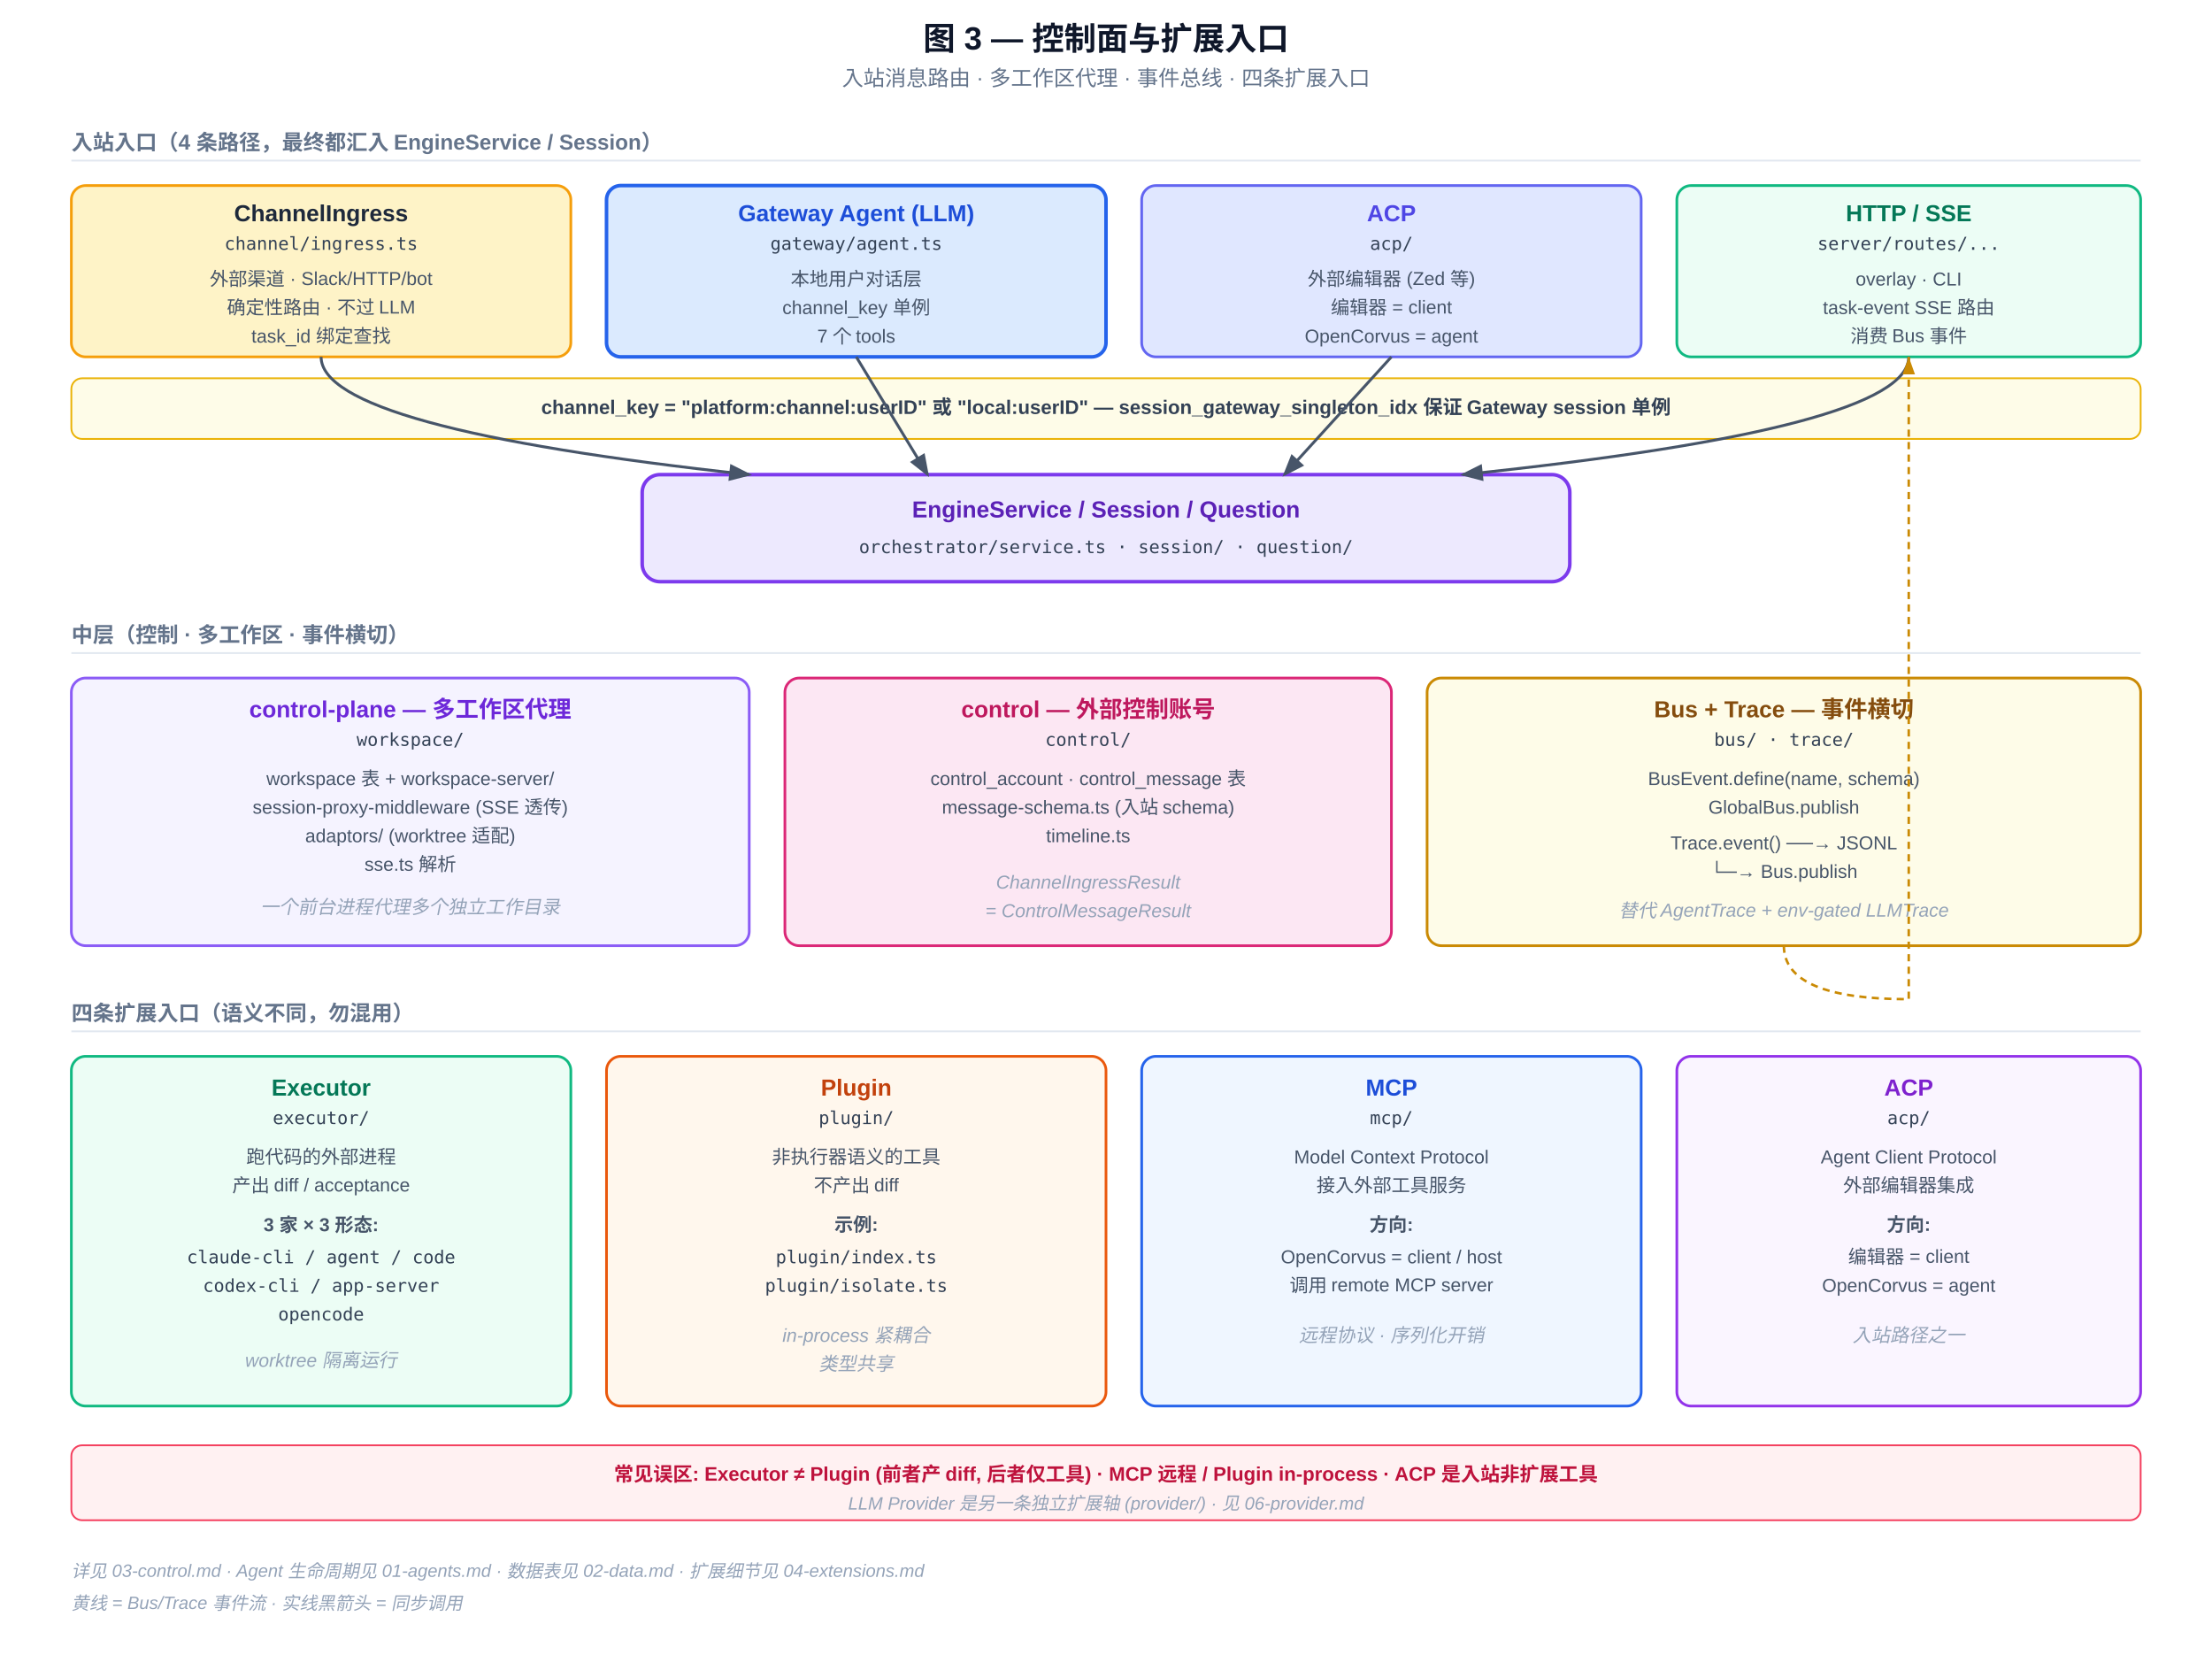
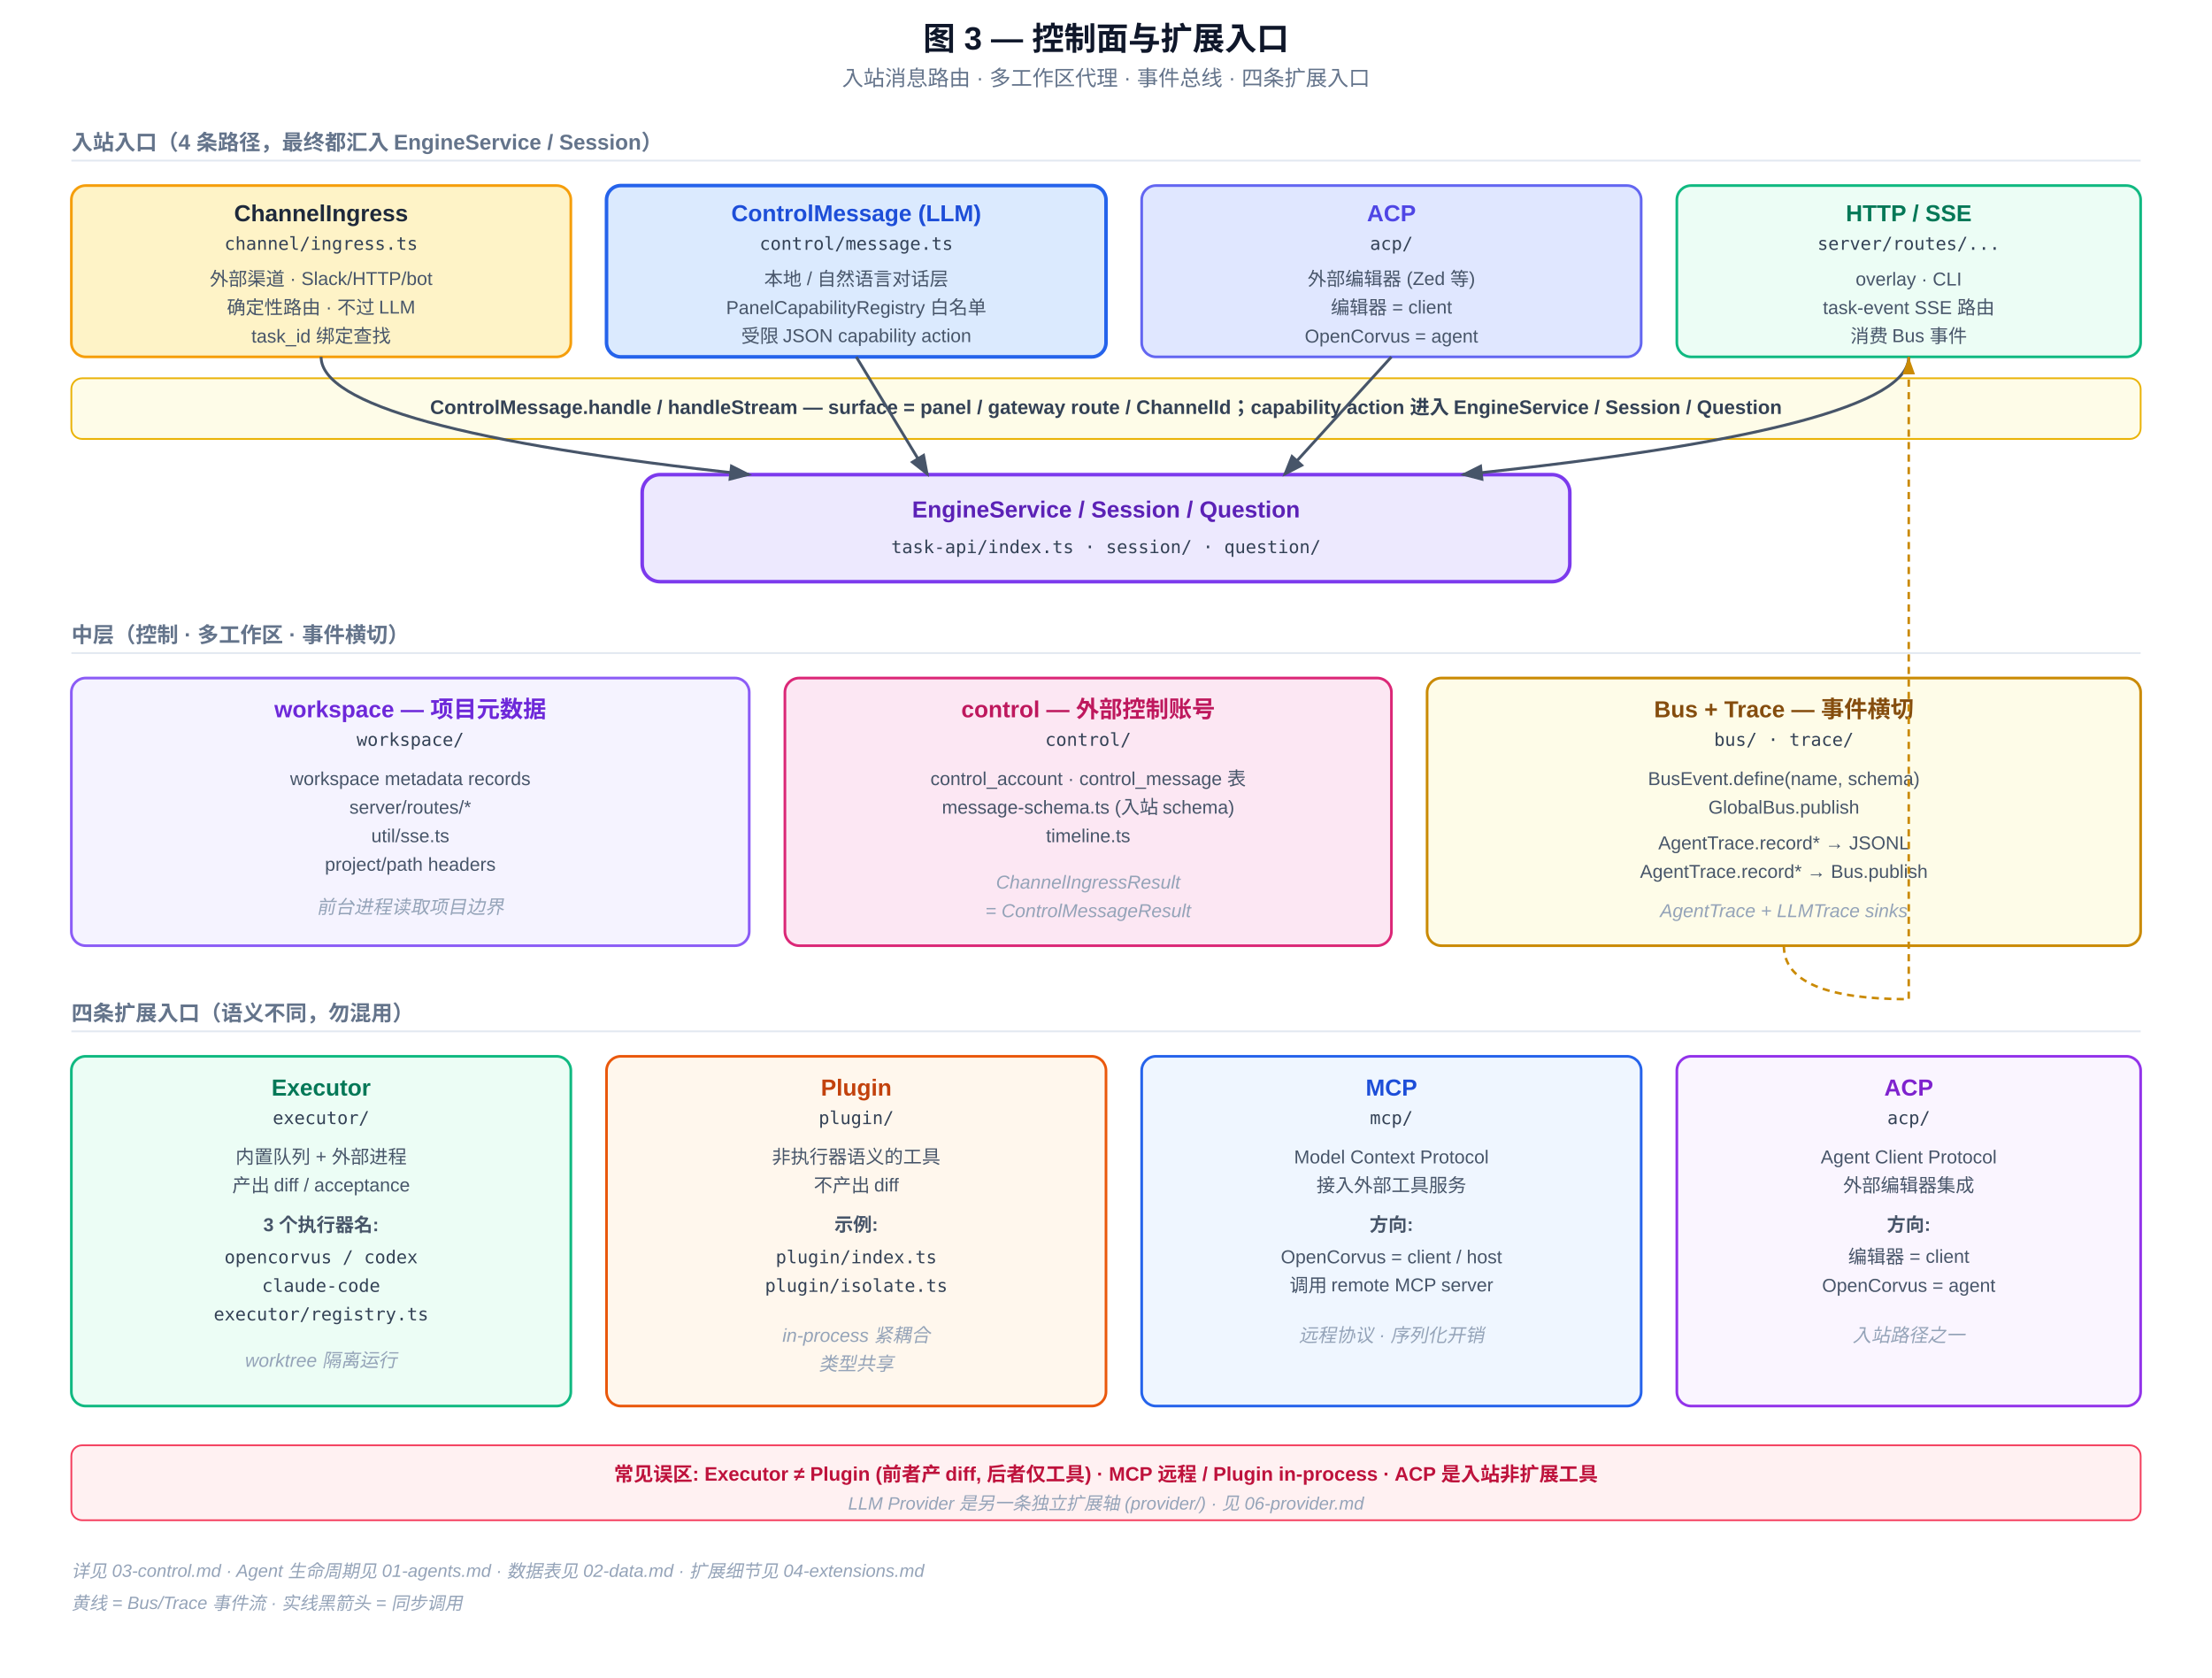
<svg xmlns="http://www.w3.org/2000/svg" viewBox="0 0 1240 940" width="100%" height="100%">
  <defs>
    <style>
      text { font-family: 'Segoe UI', Arial, sans-serif; }
      .ingress { fill: #fef3c7; stroke: #f59e0b; stroke-width: 1.5; rx: 8; }
-       .gateway { fill: #dbeafe; stroke: #2563eb; stroke-width: 2; rx: 8; }
+       .dialog { fill: #dbeafe; stroke: #2563eb; stroke-width: 2; rx: 8; }
      .acp     { fill: #e0e7ff; stroke: #6366f1; stroke-width: 1.5; rx: 8; }
      .http    { fill: #ecfdf5; stroke: #10b981; stroke-width: 1.5; rx: 8; }
      .cp      { fill: #f5f3ff; stroke: #8b5cf6; stroke-width: 1.5; rx: 8; }
      .ctrl    { fill: #fce7f3; stroke: #db2777; stroke-width: 1.5; rx: 8; }
      .bus     { fill: #fefce8; stroke: #ca8a04; stroke-width: 1.5; rx: 8; }
      .ext     { fill: #f1f5f9; stroke: #64748b; stroke-width: 1.5; rx: 8; }
      .ext-exec{ fill: #ecfdf5; stroke: #10b981; stroke-width: 1.5; rx: 8; }
      .ext-plug{ fill: #fff7ed; stroke: #ea580c; stroke-width: 1.5; rx: 8; }
      .ext-mcp { fill: #eff6ff; stroke: #2563eb; stroke-width: 1.5; rx: 8; }
      .ext-acp { fill: #faf5ff; stroke: #9333ea; stroke-width: 1.5; rx: 8; }
      .core    { fill: #ede9fe; stroke: #7c3aed; stroke-width: 2; rx: 10; }
      .arrow   { stroke: #475569; stroke-width: 1.6; fill: none; marker-end: url(#ar); }
      .ev      { stroke: #ca8a04; stroke-width: 1.4; fill: none; stroke-dasharray: 4 3; marker-end: url(#ae); }
      .title{ font-size: 18px; font-weight: 700; fill: #0f172a; text-anchor: middle; }
      .subtitle{ font-size: 12px; fill: #64748b; text-anchor: middle; }
      .h1 { font-size: 14px; font-weight: 700; fill: #0f172a; text-anchor: start; }
      .h2 { font-size: 13px; font-weight: 600; fill: #1e293b; text-anchor: middle; }
      .h3 { font-size: 11px; font-weight: 600; fill: #334155; text-anchor: middle; }
      .body { font-size: 10.5px; fill: #475569; text-anchor: middle; }
      .code { font-family: 'Cascadia Code',Consolas,monospace; font-size: 10px; fill: #334155; text-anchor: middle; }
      .note { font-size: 10px; fill: #94a3b8; text-anchor: start; font-style: italic; }
      .tag  { font-size: 10px; fill: #64748b; text-anchor: middle; }
    </style>
    <marker id="ar" markerWidth="8" markerHeight="6" refX="7" refY="3" orient="auto">
      <polygon points="0 0,8 3,0 6" fill="#475569" />
    </marker>
    <marker id="ae" markerWidth="7" markerHeight="5" refX="7" refY="2.5" orient="auto">
      <polygon points="0 0,7 2.5,0 5" fill="#ca8a04" />
    </marker>
  </defs>
  <text class="title" x="620" y="28">图 3 — 控制面与扩展入口</text>
  <text class="subtitle" x="620" y="48">入站消息路由 · 多工作区代理 · 事件总线 · 四条扩展入口</text>
  <text class="h1" x="40" y="84" style="fill:#64748b;font-size:12px">入站入口（4 条路径，最终都汇入 EngineService / Session）</text>
  <line x1="40" y1="90" x2="1200" y2="90" stroke="#e2e8f0" />
  <rect class="ingress" x="40" y="104" width="280" height="96" />
  <text class="h2" x="180" y="124">ChannelIngress</text>
  <text class="code" x="180" y="140">channel/ingress.ts</text>
  <text class="body" x="180" y="160">外部渠道 · Slack/HTTP/bot</text>
  <text class="body" x="180" y="176">确定性路由 · 不过 LLM</text>
  <text class="body" x="180" y="192">task_id 绑定查找</text>
-   <rect class="gateway" x="340" y="104" width="280" height="96" />
-   <text class="h2" x="480" y="124" style="fill:#1d4ed8">Gateway Agent (LLM)</text>
-   <text class="code" x="480" y="140">gateway/agent.ts</text>
-   <text class="body" x="480" y="160">本地用户对话层</text>
-   <text class="body" x="480" y="176">channel_key 单例</text>
-   <text class="body" x="480" y="192">7 个 tools</text>
+   <rect class="dialog" x="340" y="104" width="280" height="96" />
+   <text class="h2" x="480" y="124" style="fill:#1d4ed8">ControlMessage (LLM)</text>
+   <text class="code" x="480" y="140">control/message.ts</text>
+   <text class="body" x="480" y="160">本地 / 自然语言对话层</text>
+   <text class="body" x="480" y="176">PanelCapabilityRegistry 白名单</text>
+   <text class="body" x="480" y="192">受限 JSON capability action</text>
  <rect class="acp" x="640" y="104" width="280" height="96" />
  <text class="h2" x="780" y="124" style="fill:#4f46e5">ACP</text>
  <text class="code" x="780" y="140">acp/</text>
  <text class="body" x="780" y="160">外部编辑器 (Zed 等)</text>
  <text class="body" x="780" y="176">编辑器 = client</text>
  <text class="body" x="780" y="192">OpenCorvus = agent</text>
  <rect class="http" x="940" y="104" width="260" height="96" />
  <text class="h2" x="1070" y="124" style="fill:#047857">HTTP / SSE</text>
  <text class="code" x="1070" y="140">server/routes/...</text>
  <text class="body" x="1070" y="160">overlay · CLI</text>
  <text class="body" x="1070" y="176">task-event SSE 路由</text>
  <text class="body" x="1070" y="192">消费 Bus 事件</text>
  <rect fill="#fefce8" stroke="#eab308" stroke-width="1" x="40" y="212" width="1160" height="34" rx="6" />
-   <text class="h3" x="620" y="232">channel_key = "platform:channel:userID" 或 "local:userID" — session_gateway_singleton_idx 保证 Gateway session 单例</text>
+   <text class="h3" x="620" y="232">ControlMessage.handle / handleStream — surface = panel / gateway route / ChannelId；capability action 进入 EngineService / Session / Question</text>
  <rect class="core" x="360" y="266" width="520" height="60" />
  <text class="h2" x="620" y="290" style="fill:#5b21b6">EngineService / Session / Question</text>
-   <text class="code" x="620" y="310">orchestrator/service.ts · session/ · question/</text>
+   <text class="code" x="620" y="310">task-api/index.ts · session/ · question/</text>
  <path class="arrow" d="M 180 200 Q 180 240 420 266" />
  <path class="arrow" d="M 480 200 L 520 266" />
  <path class="arrow" d="M 780 200 L 720 266" />
  <path class="arrow" d="M 1070 200 Q 1070 240 820 266" />
  <text class="h1" x="40" y="360" style="fill:#64748b;font-size:12px">中层（控制 · 多工作区 · 事件横切）</text>
  <line x1="40" y1="366" x2="1200" y2="366" stroke="#e2e8f0" />
  <rect class="cp" x="40" y="380" width="380" height="150" />
-   <text class="h2" x="230" y="402" style="fill:#6d28d9">control-plane — 多工作区代理</text>
+   <text class="h2" x="230" y="402" style="fill:#6d28d9">workspace — 项目元数据</text>
  <text class="code" x="230" y="418">workspace/</text>
-   <text class="body" x="230" y="440">workspace 表 + workspace-server/</text>
-   <text class="body" x="230" y="456">session-proxy-middleware (SSE 透传)</text>
-   <text class="body" x="230" y="472">adaptors/ (worktree 适配)</text>
-   <text class="body" x="230" y="488">sse.ts 解析</text>
-   <text class="body" x="230" y="512" style="fill:#94a3b8;font-style:italic">一个前台进程代理多个独立工作目录</text>
+   <text class="body" x="230" y="440">workspace metadata records</text>
+   <text class="body" x="230" y="456">server/routes/*</text>
+   <text class="body" x="230" y="472">util/sse.ts</text>
+   <text class="body" x="230" y="488">project/path headers</text>
+   <text class="body" x="230" y="512" style="fill:#94a3b8;font-style:italic">前台进程读取项目边界</text>
  <rect class="ctrl" x="440" y="380" width="340" height="150" />
  <text class="h2" x="610" y="402" style="fill:#be185d">control — 外部控制账号</text>
  <text class="code" x="610" y="418">control/</text>
  <text class="body" x="610" y="440">control_account · control_message 表</text>
  <text class="body" x="610" y="456">message-schema.ts (入站 schema)</text>
  <text class="body" x="610" y="472">timeline.ts</text>
  <text class="body" x="610" y="498" style="fill:#94a3b8;font-style:italic">ChannelIngressResult</text>
  <text class="body" x="610" y="514" style="fill:#94a3b8;font-style:italic">= ControlMessageResult</text>
  <rect class="bus" x="800" y="380" width="400" height="150" />
  <text class="h2" x="1000" y="402" style="fill:#854d0e">Bus + Trace — 事件横切</text>
  <text class="code" x="1000" y="418">bus/ · trace/</text>
  <text class="body" x="1000" y="440">BusEvent.define(name, schema)</text>
  <text class="body" x="1000" y="456">GlobalBus.publish</text>
-   <text class="body" x="1000" y="476">Trace.event() ──→ JSONL</text>
-   <text class="body" x="1000" y="492">              └─→ Bus.publish</text>
-   <text class="body" x="1000" y="514" style="fill:#94a3b8;font-style:italic">替代 AgentTrace + env-gated LLMTrace</text>
+   <text class="body" x="1000" y="476">AgentTrace.record* → JSONL</text>
+   <text class="body" x="1000" y="492">AgentTrace.record* → Bus.publish</text>
+   <text class="body" x="1000" y="514" style="fill:#94a3b8;font-style:italic">AgentTrace + LLMTrace sinks</text>
  <path class="ev" d="M 1000 530 Q 1000 560 1070 560 Q 1070 340 1070 200" />
  <text class="h1" x="40" y="572" style="fill:#64748b;font-size:12px">四条扩展入口（语义不同，勿混用）</text>
  <line x1="40" y1="578" x2="1200" y2="578" stroke="#e2e8f0" />
  <rect class="ext-exec" x="40" y="592" width="280" height="196" />
  <text class="h2" x="180" y="614" style="fill:#047857">Executor</text>
  <text class="code" x="180" y="630">executor/</text>
-   <text class="body" x="180" y="652">跑代码的外部进程</text>
+   <text class="body" x="180" y="652">内置队列 + 外部进程</text>
  <text class="body" x="180" y="668">产出 diff / acceptance</text>
-   <text class="body" x="180" y="690" style="font-weight:600">3 家 × 3 形态:</text>
-   <text class="code" x="180" y="708">claude-cli / agent / code</text>
-   <text class="code" x="180" y="724">codex-cli / app-server</text>
-   <text class="code" x="180" y="740">opencode</text>
+   <text class="body" x="180" y="690" style="font-weight:600">3 个执行器名:</text>
+   <text class="code" x="180" y="708">opencorvus / codex</text>
+   <text class="code" x="180" y="724">claude-code</text>
+   <text class="code" x="180" y="740">executor/registry.ts</text>
  <text class="body" x="180" y="766" style="fill:#94a3b8;font-style:italic">worktree 隔离运行</text>
  <rect class="ext-plug" x="340" y="592" width="280" height="196" />
  <text class="h2" x="480" y="614" style="fill:#c2410c">Plugin</text>
  <text class="code" x="480" y="630">plugin/</text>
  <text class="body" x="480" y="652">非执行器语义的工具</text>
  <text class="body" x="480" y="668">不产出 diff</text>
  <text class="body" x="480" y="690" style="font-weight:600">示例:</text>
  <text class="code" x="480" y="708">plugin/index.ts</text>
  <text class="code" x="480" y="724">plugin/isolate.ts</text>
  <text class="body" x="480" y="752" style="fill:#94a3b8;font-style:italic">in-process 紧耦合</text>
  <text class="body" x="480" y="768" style="fill:#94a3b8;font-style:italic">类型共享</text>
  <rect class="ext-mcp" x="640" y="592" width="280" height="196" />
  <text class="h2" x="780" y="614" style="fill:#1d4ed8">MCP</text>
  <text class="code" x="780" y="630">mcp/</text>
  <text class="body" x="780" y="652">Model Context Protocol</text>
  <text class="body" x="780" y="668">接入外部工具服务</text>
  <text class="body" x="780" y="690" style="font-weight:600">方向:</text>
  <text class="body" x="780" y="708">OpenCorvus = client / host</text>
  <text class="body" x="780" y="724">调用 remote MCP server</text>
  <text class="body" x="780" y="752" style="fill:#94a3b8;font-style:italic">远程协议 · 序列化开销</text>
  <rect class="ext-acp" x="940" y="592" width="260" height="196" />
  <text class="h2" x="1070" y="614" style="fill:#7e22ce">ACP</text>
  <text class="code" x="1070" y="630">acp/</text>
  <text class="body" x="1070" y="652">Agent Client Protocol</text>
  <text class="body" x="1070" y="668">外部编辑器集成</text>
  <text class="body" x="1070" y="690" style="font-weight:600">方向:</text>
  <text class="body" x="1070" y="708">编辑器 = client</text>
  <text class="body" x="1070" y="724">OpenCorvus = agent</text>
  <text class="body" x="1070" y="752" style="fill:#94a3b8;font-style:italic">入站路径之一</text>
  <rect fill="#fff1f2" stroke="#f43f5e" stroke-width="1" x="40" y="810" width="1160" height="42" rx="6" />
  <text class="h3" x="620" y="830" style="fill:#be123c">常见误区: Executor ≠ Plugin (前者产 diff, 后者仅工具) · MCP 远程 / Plugin in-process · ACP 是入站非扩展工具</text>
  <text class="note" x="620" y="846" style="text-anchor:middle">LLM Provider 是另一条独立扩展轴 (provider/) · 见 06-provider.md</text>
  <text class="note" x="40" y="884">详见 03-control.md · Agent 生命周期见 01-agents.md · 数据表见 02-data.md · 扩展细节见 04-extensions.md</text>
  <text class="note" x="40" y="902">黄线 = Bus/Trace 事件流 · 实线黑箭头 = 同步调用</text>
</svg>
